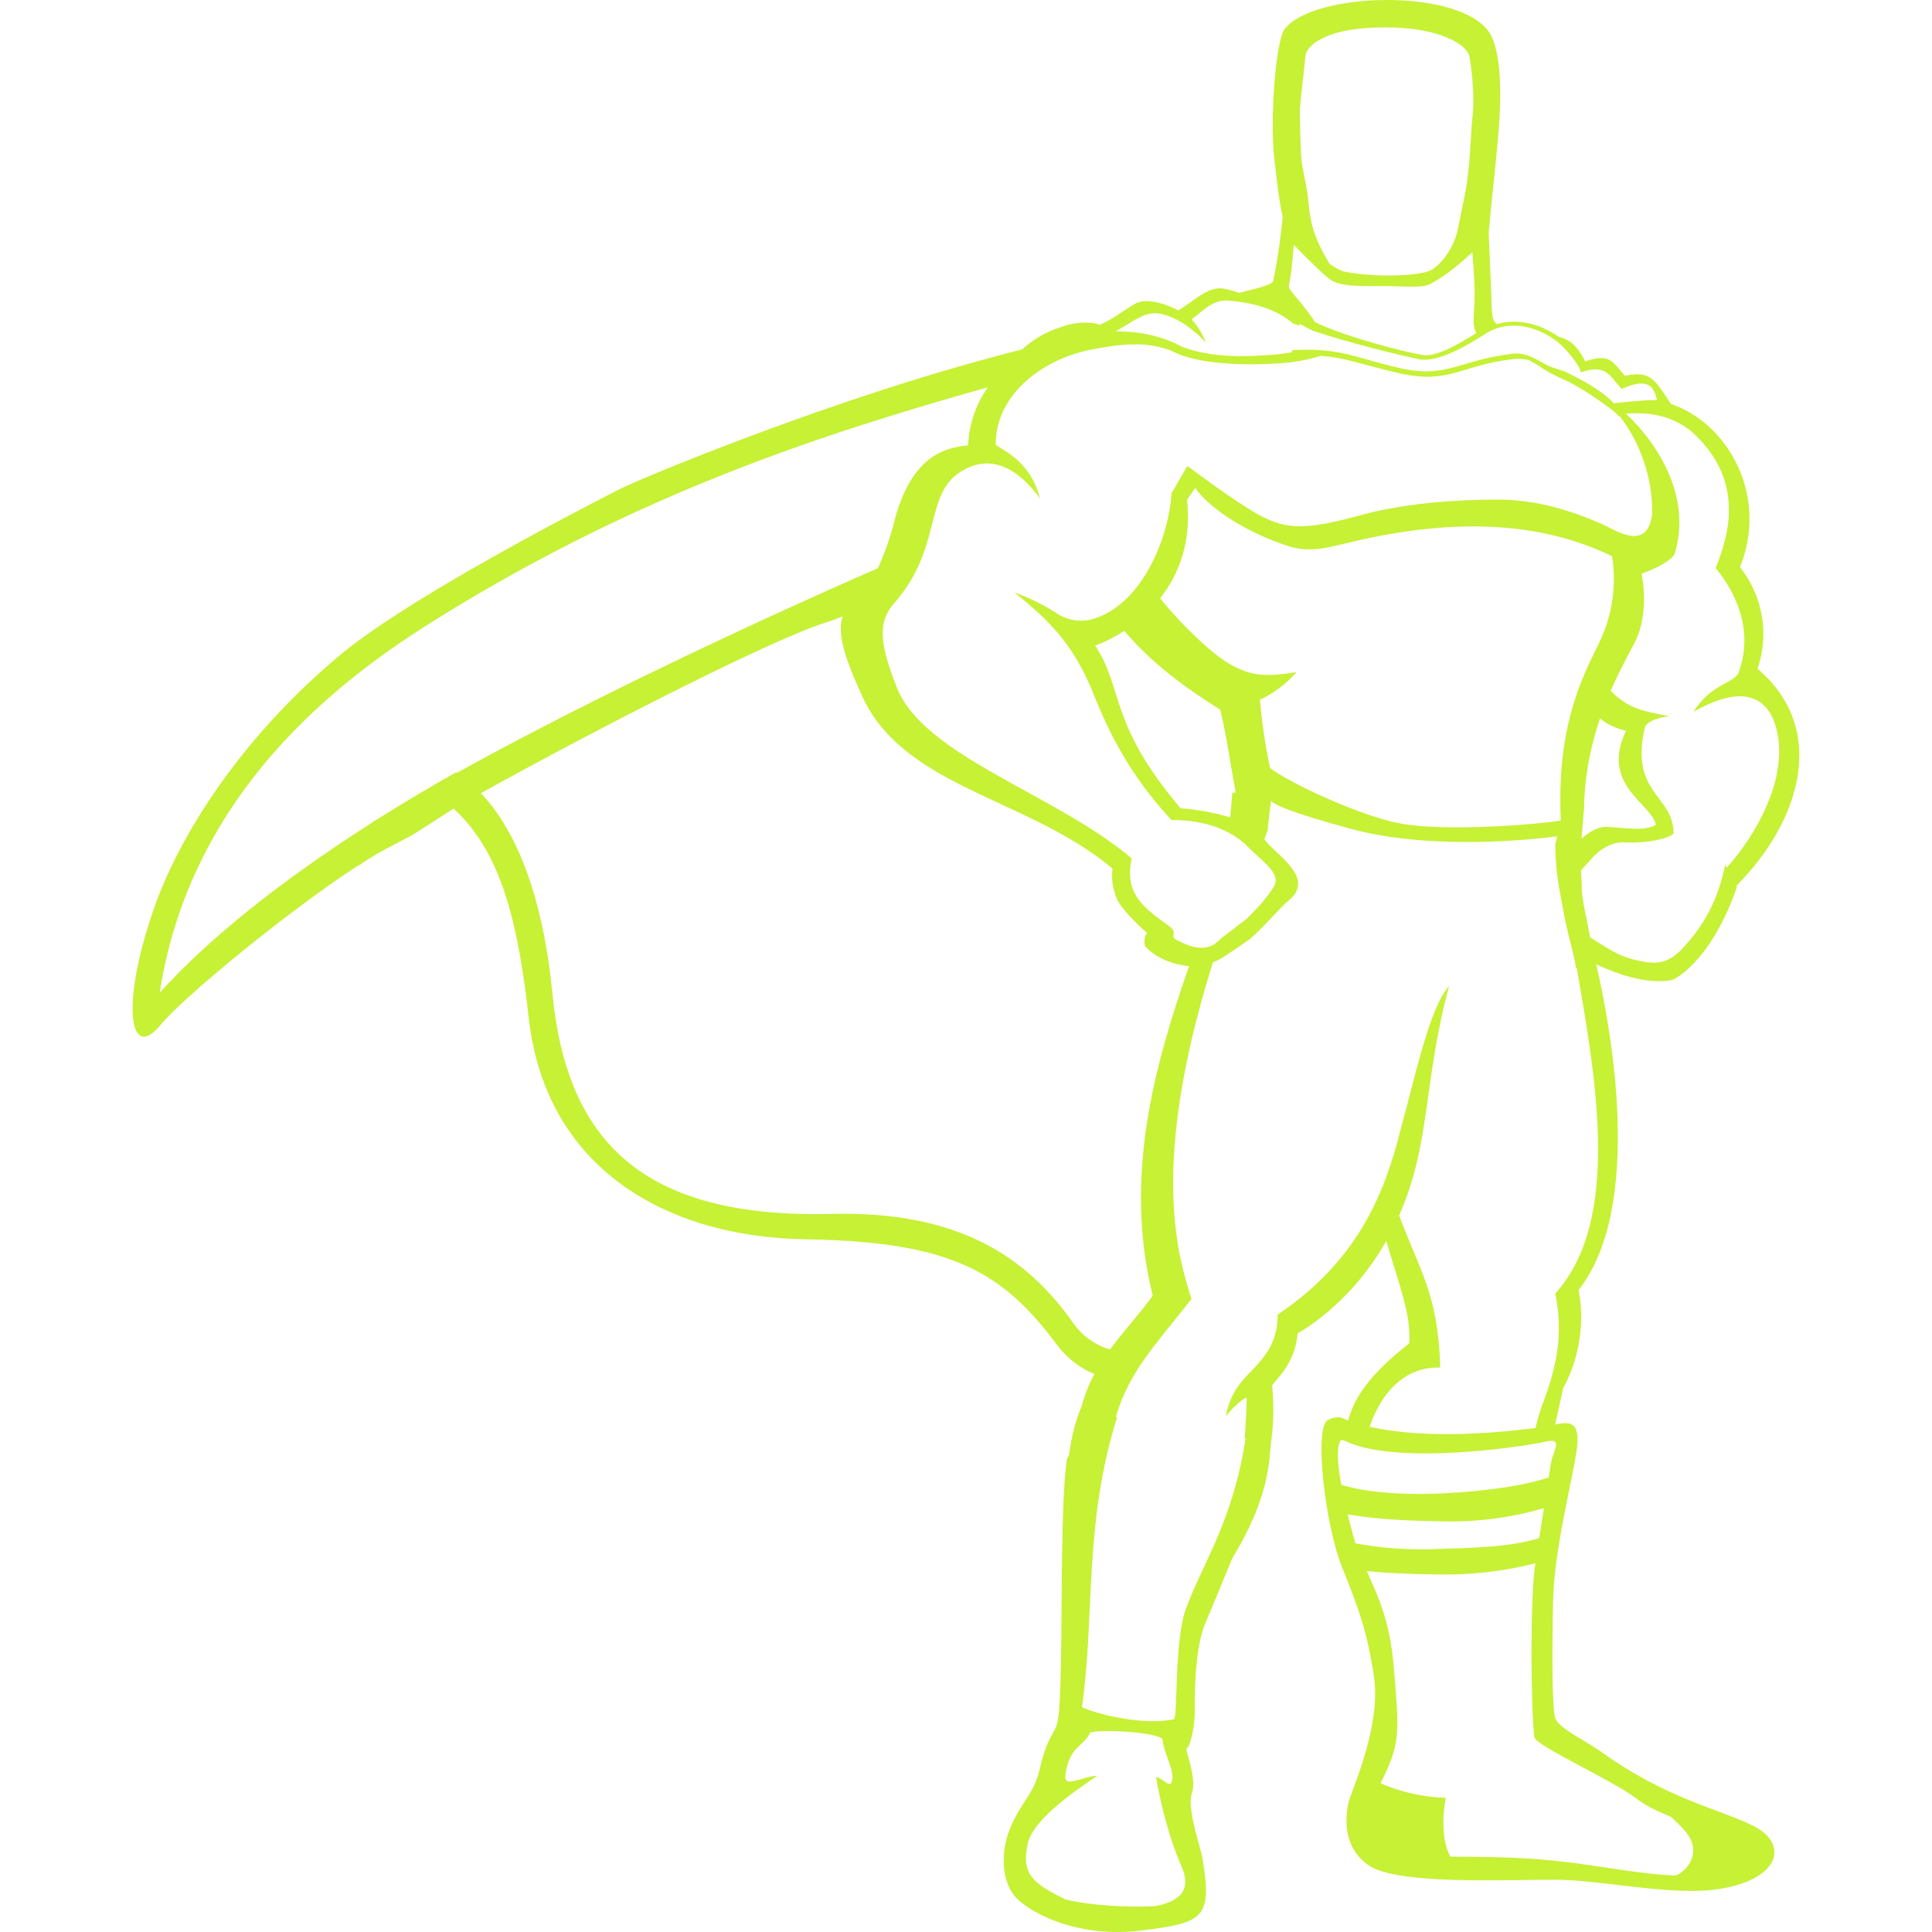
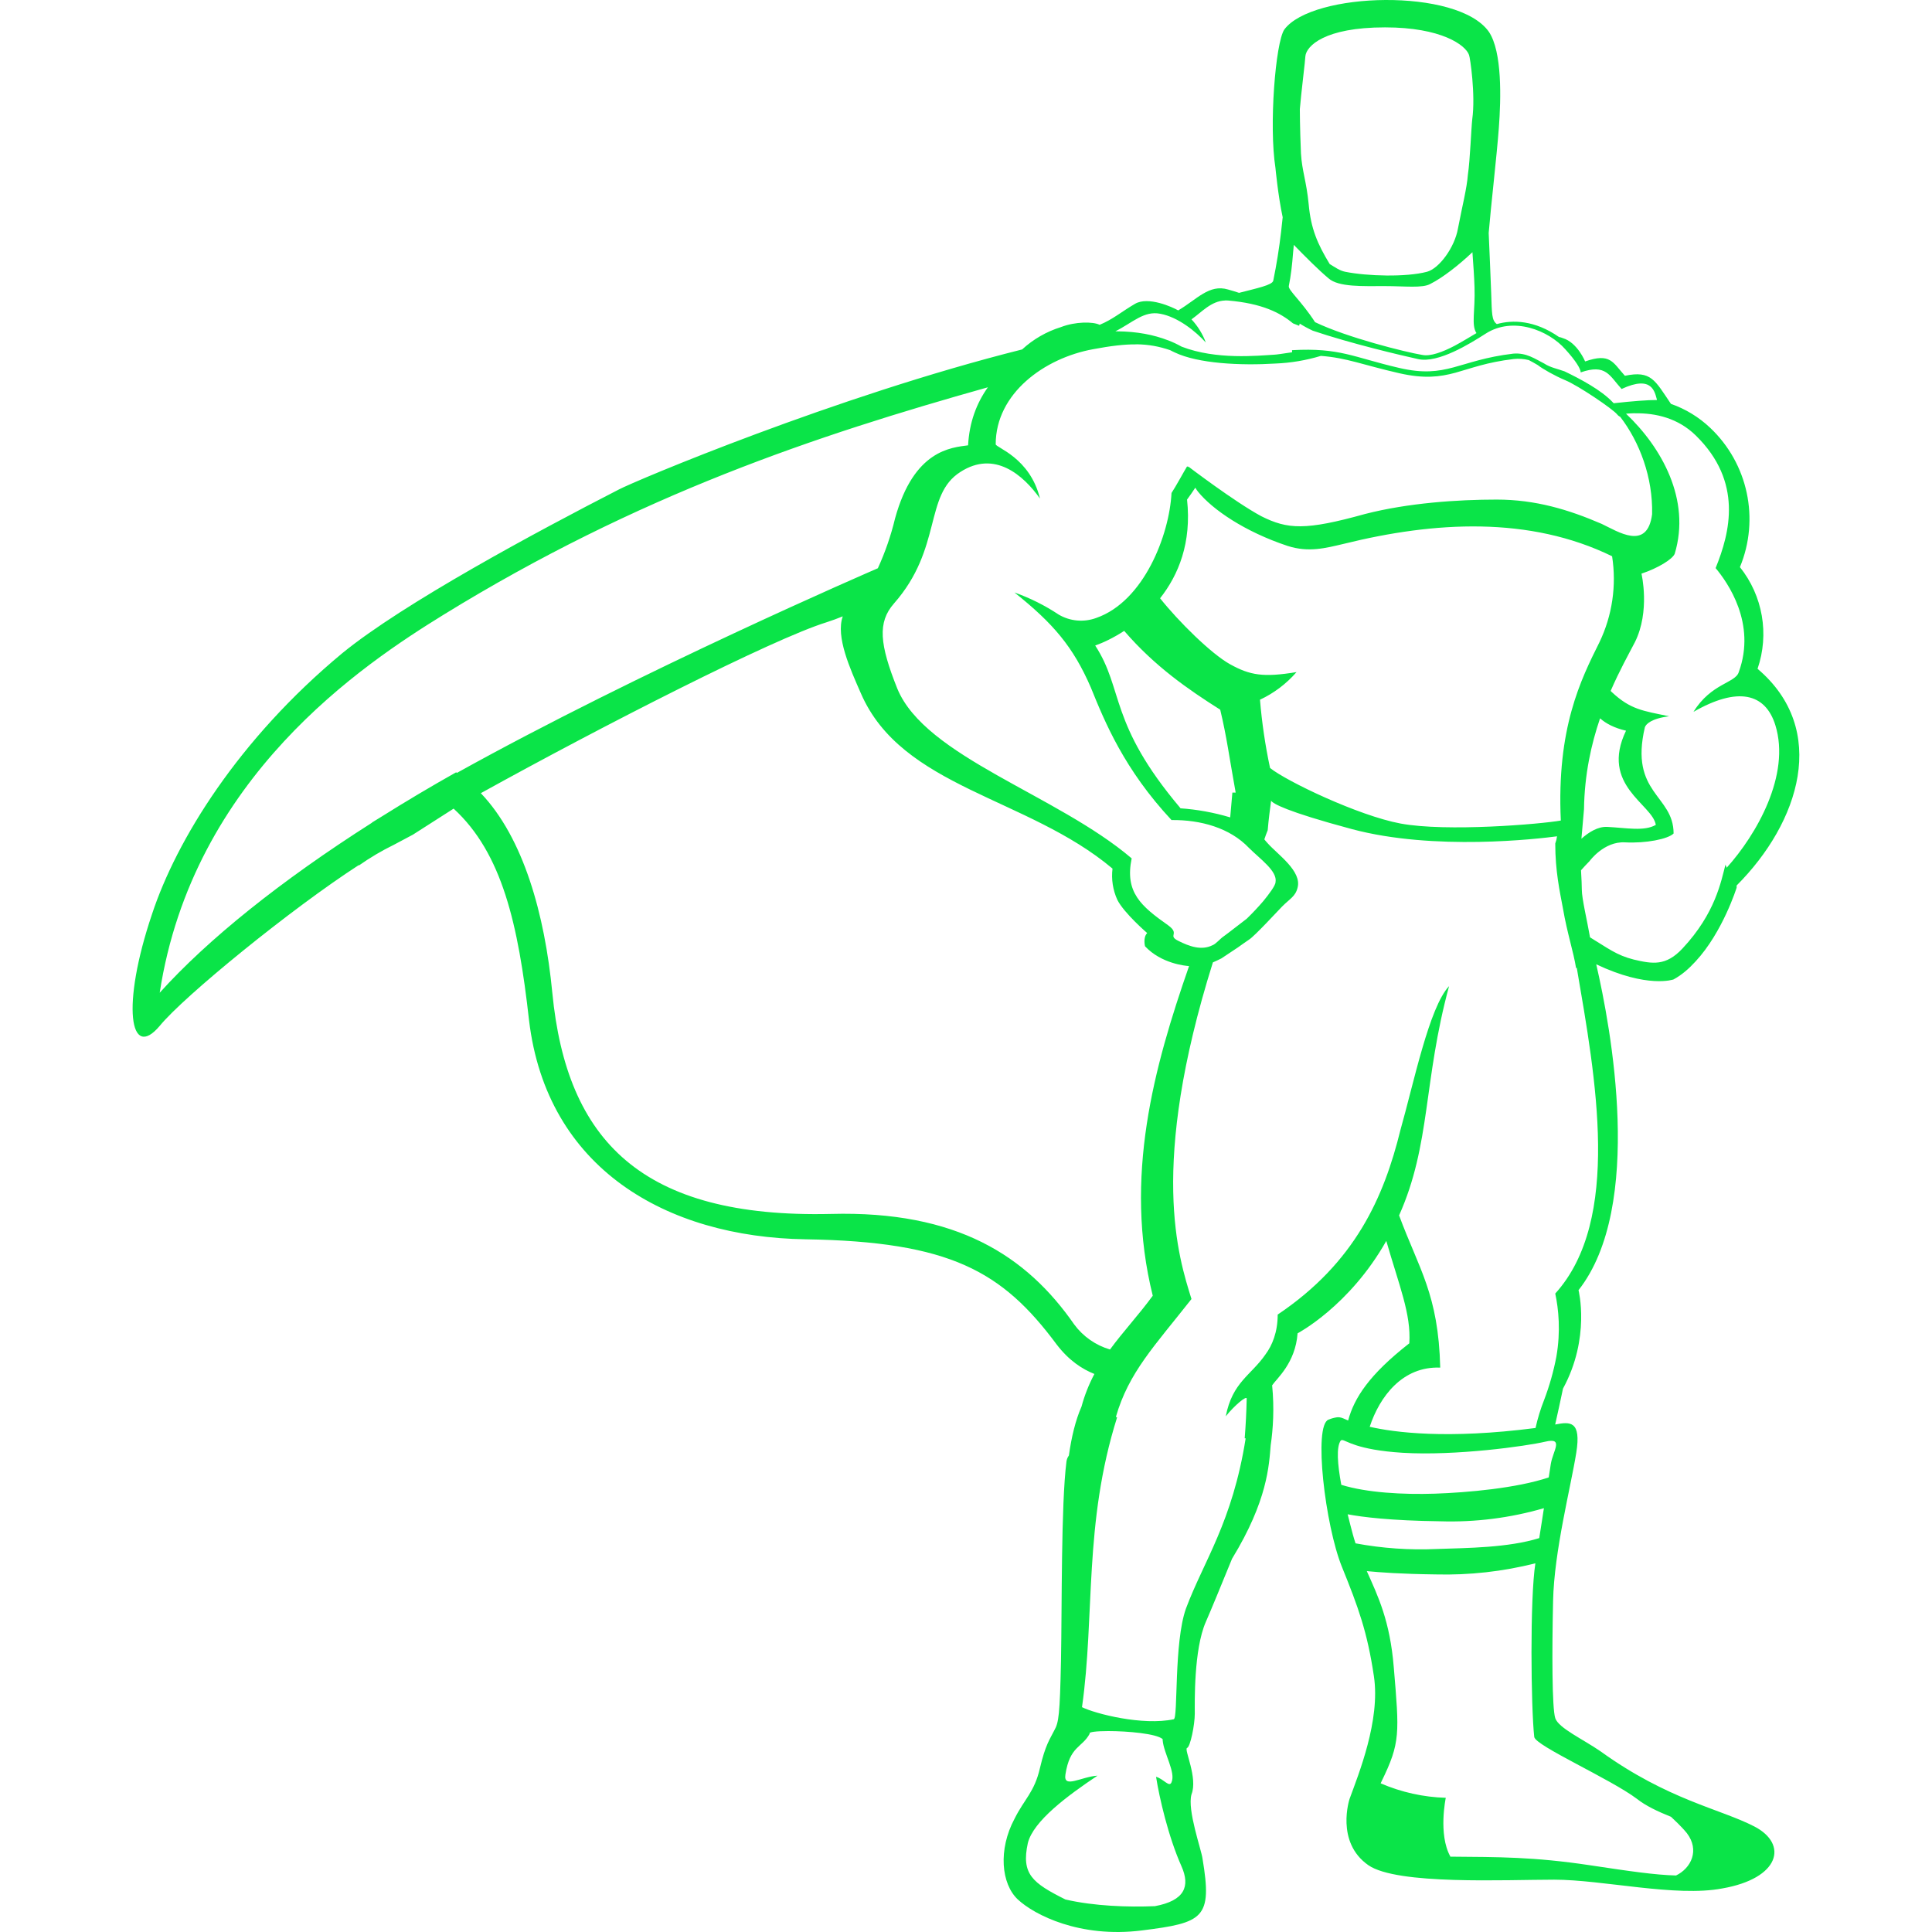
- <svg xmlns="http://www.w3.org/2000/svg" fill="#c6f135" role="img" viewBox="0 0 24 24">
+ <svg xmlns="http://www.w3.org/2000/svg" fill="#0AE448" role="img" viewBox="0 0 24 24">
  <path d="M17.21 0c-.545.003-1.084.134-1.256.367-.11.165-.192 1.196-.11 1.718 0 0 .032.345.09.614a14.6 14.6 0 0 1-.02.182 7.024 7.024 0 0 1-.097.605c-.01.056-.207.095-.425.152a2.495 2.495 0 0 0-.138-.042c-.234-.069-.385.123-.618.26-.069-.04-.371-.178-.536-.082-.165.096-.275.193-.44.261-.082-.041-.302-.041-.48.028a1.27 1.27 0 0 0-.483.278c-2.314.58-4.813 1.635-5.012 1.741-1.017.522-2.679 1.415-3.434 2.033-1.291 1.071-2.06 2.322-2.363 3.242-.385 1.14-.275 1.827.096 1.387.298-.366 1.632-1.454 2.475-1.999l-.002.007a3.219 3.219 0 0 1 .44-.26l.233-.124.505-.323c.602.552.803 1.433.937 2.63.22 1.841 1.704 2.693 3.434 2.72 1.8.028 2.446.399 3.119 1.305.153.201.318.307.47.368a1.954 1.954 0 0 0-.16.405c-.075.17-.125.38-.157.608a.157.157 0 0 0-.03.075c-.068.536-.055 1.8-.068 2.473-.014.673-.028.77-.083.866-.055.11-.11.178-.178.467-.069.302-.193.384-.316.631-.206.385-.165.81.041 1.003.206.192.77.481 1.538.385.77-.096.88-.151.756-.893-.014-.11-.192-.605-.137-.797.082-.206-.096-.563-.055-.577.041-.014.096-.288.096-.426 0-.137-.014-.796.137-1.14.062-.14.193-.46.326-.785.442-.723.459-1.161.48-1.41.03-.202.046-.46.018-.744.055-.083.289-.275.316-.646 0 0 .644-.337 1.102-1.148.16.557.31.91.286 1.272-.499.39-.684.678-.76.959-.048-.02-.076-.037-.11-.04h-.027a.437.437 0 0 0-.106.029c-.192.068-.041 1.318.165 1.827.206.508.316.81.398 1.36.083.549-.192 1.222-.302 1.524 0 0-.179.536.233.824.358.248 1.704.18 2.308.18.605 0 1.511.219 2.088.109.715-.124.824-.55.399-.77-.426-.22-1.072-.329-1.91-.933-.22-.152-.522-.289-.563-.412-.041-.124-.041-.838-.027-1.457.013-.618.22-1.414.288-1.84.064-.398-.076-.388-.262-.351.032-.147.066-.292.097-.446.344-.632.193-1.223.193-1.223.82-1.044.4-3.27.22-4.048.64.303.96.188.96.188.102-.055.192-.134.274-.224.337-.362.51-.916.51-.916V11c.782-.783 1.151-1.936.26-2.692a1.331 1.331 0 0 0-.219-1.263 1.56 1.56 0 0 0-.37-1.731 1.36 1.36 0 0 0-.487-.297c-.2-.295-.245-.417-.572-.349-.15-.165-.178-.288-.494-.178 0 0-.096-.234-.275-.289a.25.25 0 0 0-.05-.015c-.302-.21-.576-.215-.772-.16-.064-.048-.061-.124-.07-.388-.008-.2-.019-.486-.031-.744.027-.328.102-.974.126-1.303.028-.37.042-.948-.123-1.195C18.303.12 17.754-.003 17.21 0zm-.005.34c.7 0 1.002.22 1.044.343.013.028.082.495.04.797-.013.11-.027.509-.054.687-.014.179-.069.385-.124.673-.041.234-.233.495-.384.536-.261.069-.742.055-1.017 0-.069-.014-.124-.055-.192-.096-.151-.248-.234-.44-.261-.742-.028-.289-.083-.412-.096-.632-.014-.33-.014-.55-.014-.55.014-.178.069-.618.069-.659.013-.123.233-.357.989-.357zm-1.133 2.702c.146.149.301.306.432.416.124.11.426.096.7.096.248 0 .468.028.564-.027.154-.077.355-.235.523-.394.011.152.022.304.026.435.01.295-.043.468.024.57-.082.048-.174.105-.269.156-.151.08-.306.136-.403.115h-.002c-.209-.035-.931-.215-1.331-.407-.167-.259-.335-.398-.326-.448.027-.137.04-.247.054-.425.004-.03.005-.058.008-.088zm-.853.69l.035.001c.424.036.65.152.808.284l.076.03.008-.027c.047.03.102.06.162.088.47.159 1.104.308 1.309.353.247.055.645-.192.838-.316.343-.22.783-.04.989.193.137.15.192.247.192.288.316-.11.357.041.508.206.385-.179.412.041.44.137-.122 0-.298.014-.538.04l-.012-.012c-.144-.153-.402-.289-.599-.384-.087-.031-.18-.049-.252-.097-.11-.055-.22-.137-.385-.123-.687.082-.824.315-1.415.178-.577-.134-.737-.254-1.333-.221l.001.026c-.105.016-.2.03-.22.03-.206.012-.722.067-1.153-.1a1.256 1.256 0 0 0-.161-.076l-.005-.002h-.001c-.18-.07-.39-.11-.63-.112h-.026c.218-.11.356-.259.56-.218.22.041.44.22.564.357a.858.858 0 0 0-.178-.288c.128-.09.245-.229.418-.234zm-1.1.545c.15.002.28.026.417.073.018.009.034.018.059.029.288.137.81.164 1.25.137a2.26 2.26 0 0 0 .563-.095c.322.024.514.11.977.216.31.07.502.045.695-.007.193-.053.386-.13.723-.17a.542.542 0 0 1 .188.013c.038.02.075.04.11.061.062.049.214.135.343.189.164.068.59.357.645.425a.1.1 0 0 0 .038.03c.242.314.407.755.396 1.21-.06.46-.426.214-.626.12-.412-.178-.824-.302-1.305-.302-.48 0-1.099.041-1.635.179-.741.206-.961.192-1.29.027-.33-.178-.907-.618-.907-.618v.01c-.007-.007-.012-.012-.014-.01-.042.069-.138.247-.193.33-.027.522-.343 1.346-.934 1.552a.547.547 0 0 1-.467-.041 2.503 2.503 0 0 0-.55-.275c.481.384.729.673.949 1.181.174.43.415 1.017 1.002 1.646.363-.004.725.097.962.346.137.137.357.289.33.426 0 .041-.083.151-.151.234a3.231 3.231 0 0 1-.207.22c-.054.04-.247.192-.288.22-.041.027-.096.095-.137.109-.138.069-.289.014-.426-.055s.027-.082-.124-.192c-.34-.24-.541-.411-.454-.832-.932-.794-2.561-1.26-2.911-2.108-.22-.55-.248-.824-.042-1.058.605-.687.371-1.346.825-1.634.425-.275.783.04.989.33-.124-.509-.55-.633-.55-.674 0-.632.605-1.071 1.21-1.181.218-.041.389-.062.54-.06zm-1.847.534c-.14.196-.231.435-.246.721-.206.028-.673.055-.907.907a3.39 3.39 0 0 1-.214.62c-.103.045-2.946 1.274-5.229 2.542l-.01-.007c-.32.18-.627.363-.919.546l-.125.077-.001.003c-1.136.723-2.04 1.45-2.637 2.112.412-2.679 2.528-4.08 3.53-4.698 2.42-1.489 4.629-2.225 6.758-2.823zm8.037.323c.26-.004.536.06.756.275.59.577.425 1.209.247 1.648.15.179.508.687.288 1.291-.04.138-.343.138-.563.495.55-.316.893-.233 1.017.165.192.618-.234 1.36-.605 1.772 0-.014-.014-.028-.014-.041-.055.206-.123.604-.535 1.044-.206.22-.371.192-.605.137-.215-.054-.322-.142-.543-.276-.036-.207-.102-.482-.102-.59 0-.044-.004-.141-.01-.243.032-.036.066-.074.106-.114 0 0 .178-.247.44-.233.26.014.535-.041.604-.11 0-.48-.55-.494-.357-1.319.013-.04.082-.11.302-.137-.33-.069-.48-.083-.714-.302l-.013-.013c.11-.253.224-.457.301-.605.193-.385.082-.852.082-.852.207-.069.385-.179.413-.247.203-.673-.164-1.322-.605-1.74.036-.003.073-.005.11-.006zm-5.46.925c.01.016.02.033.034.05.179.22.577.495 1.113.673.26.083.467.028.7-.027 1.123-.278 2.304-.346 3.33.155a1.82 1.82 0 0 1-.157 1.068c-.232.465-.533 1.068-.48 2.215-.246.044-1.419.144-1.992.037-.521-.097-1.416-.525-1.62-.69a6.703 6.703 0 0 1-.125-.848 1.37 1.37 0 0 0 .454-.343c-.412.068-.577.04-.825-.097-.235-.13-.642-.533-.87-.82.229-.29.393-.69.335-1.226.037-.05.07-.099.102-.147zm-4.38 1.598c-.09.253.093.654.224.953.508 1.179 2.07 1.29 3.127 2.18a.723.723 0 0 0 .06.388c.083.165.371.413.371.413-.055.054-.027.164-.027.164.204.217.504.243.547.246-.435 1.248-.816 2.626-.451 4.095-.179.244-.368.445-.531.668a.851.851 0 0 1-.444-.31c-.591-.852-1.457-1.416-3.023-1.374-2.349.055-3.283-.907-3.461-2.748-.094-.974-.357-1.922-.888-2.479C7.489 9.014 9.6 7.937 10.268 7.73a2.8 2.8 0 0 0 .2-.073zm3.496.18c.381.442.795.727 1.193.979.082.343.11.577.192 1.03h-.041l-.027.308a2.836 2.836 0 0 0-.62-.113l.001-.003c-.893-1.057-.7-1.47-1.058-2.019.097-.034.225-.094.36-.182zm5.911 1.086c.076.067.178.12.323.154-.327.68.33.912.37 1.17-.143.083-.367.037-.603.025-.115-.006-.229.065-.321.147l.032-.367c.006-.43.09-.809.2-1.13zM15.79 9.947c.024.035.178.131 1.002.352 1.026.275 2.323.12 2.55.09a.378.378 0 0 1-.022.089c0 .343.055.59.096.81.053.308.13.533.163.74l.008-.007c.234 1.367.561 3.133-.267 4.048.041.192.069.467.014.783a3.204 3.204 0 0 1-.151.535 2.29 2.29 0 0 0-.108.352c-1.1.142-1.755.055-2.06-.015.123-.374.407-.754.876-.735-.022-.911-.264-1.223-.511-1.891.395-.883.299-1.665.621-2.848-.247.261-.44 1.209-.604 1.786-.206.838-.563 1.648-1.525 2.294 0 .22-.069.384-.151.494-.179.261-.412.344-.494.77.11-.138.26-.261.26-.22a8.51 8.51 0 0 1-.025.493l.012.001c-.165 1.044-.522 1.525-.742 2.115-.151.426-.096 1.36-.151 1.374-.385.083-.975-.068-1.14-.15.162-1.14.019-2.278.436-3.6l-.015-.006c.16-.554.478-.878.939-1.464-.161-.52-.532-1.64.266-4.182.033-.014.067-.03.105-.049l.206-.137c.04-.028.096-.069.137-.096.069-.042.371-.371.412-.412.096-.097.165-.124.192-.234.055-.206-.247-.412-.37-.55-.018-.019-.03-.034-.043-.05.013-.039.027-.077.042-.114.01-.125.028-.26.042-.367zm.883 7.942c.05.002.174.122.751.158.66.04 1.539-.083 1.772-.138.234-.055.097.11.069.275l-.026.169c-.399.134-1.008.188-1.416.202-.393.013-.846-.012-1.161-.11-.048-.26-.063-.47-.007-.55a.024.024 0 0 1 .018-.006zm2.506.846c-.02.135-.035.223-.058.372-.388.12-.888.122-1.27.135a4.413 4.413 0 0 1-1.012-.07 2.065 2.065 0 0 1-.033-.109 11.343 11.343 0 0 1-.065-.252c.179.034.53.079 1.15.087a4.142 4.142 0 0 0 1.288-.163zm-.106.685c-.069.44-.055 1.786-.014 2.157.014.11.948.522 1.277.77.107.085.259.157.422.222.042.042.116.105.197.203.162.213.052.436-.135.526-.264-.007-.568-.052-1.074-.128-.695-.104-1.129-.101-1.73-.106v-.003c-.152-.275-.056-.728-.056-.728a2.2 2.2 0 0 1-.809-.18l.012-.026c.234-.48.22-.591.151-1.415-.047-.578-.196-.883-.335-1.195.169.016.409.035.857.041a4.567 4.567 0 0 0 1.237-.138zm-5.306 2.084c.243 0 .6.032.676.1v.014c.014.165.165.399.11.522-.027.069-.096-.041-.192-.068.041.26.151.741.316 1.112.11.248.041.426-.33.495-.33.014-.755 0-1.112-.083-.412-.206-.55-.316-.467-.7.068-.275.494-.59.865-.838-.206.014-.426.165-.398-.014.055-.357.206-.33.302-.508-.02-.02.084-.032.23-.032z" />
</svg>
